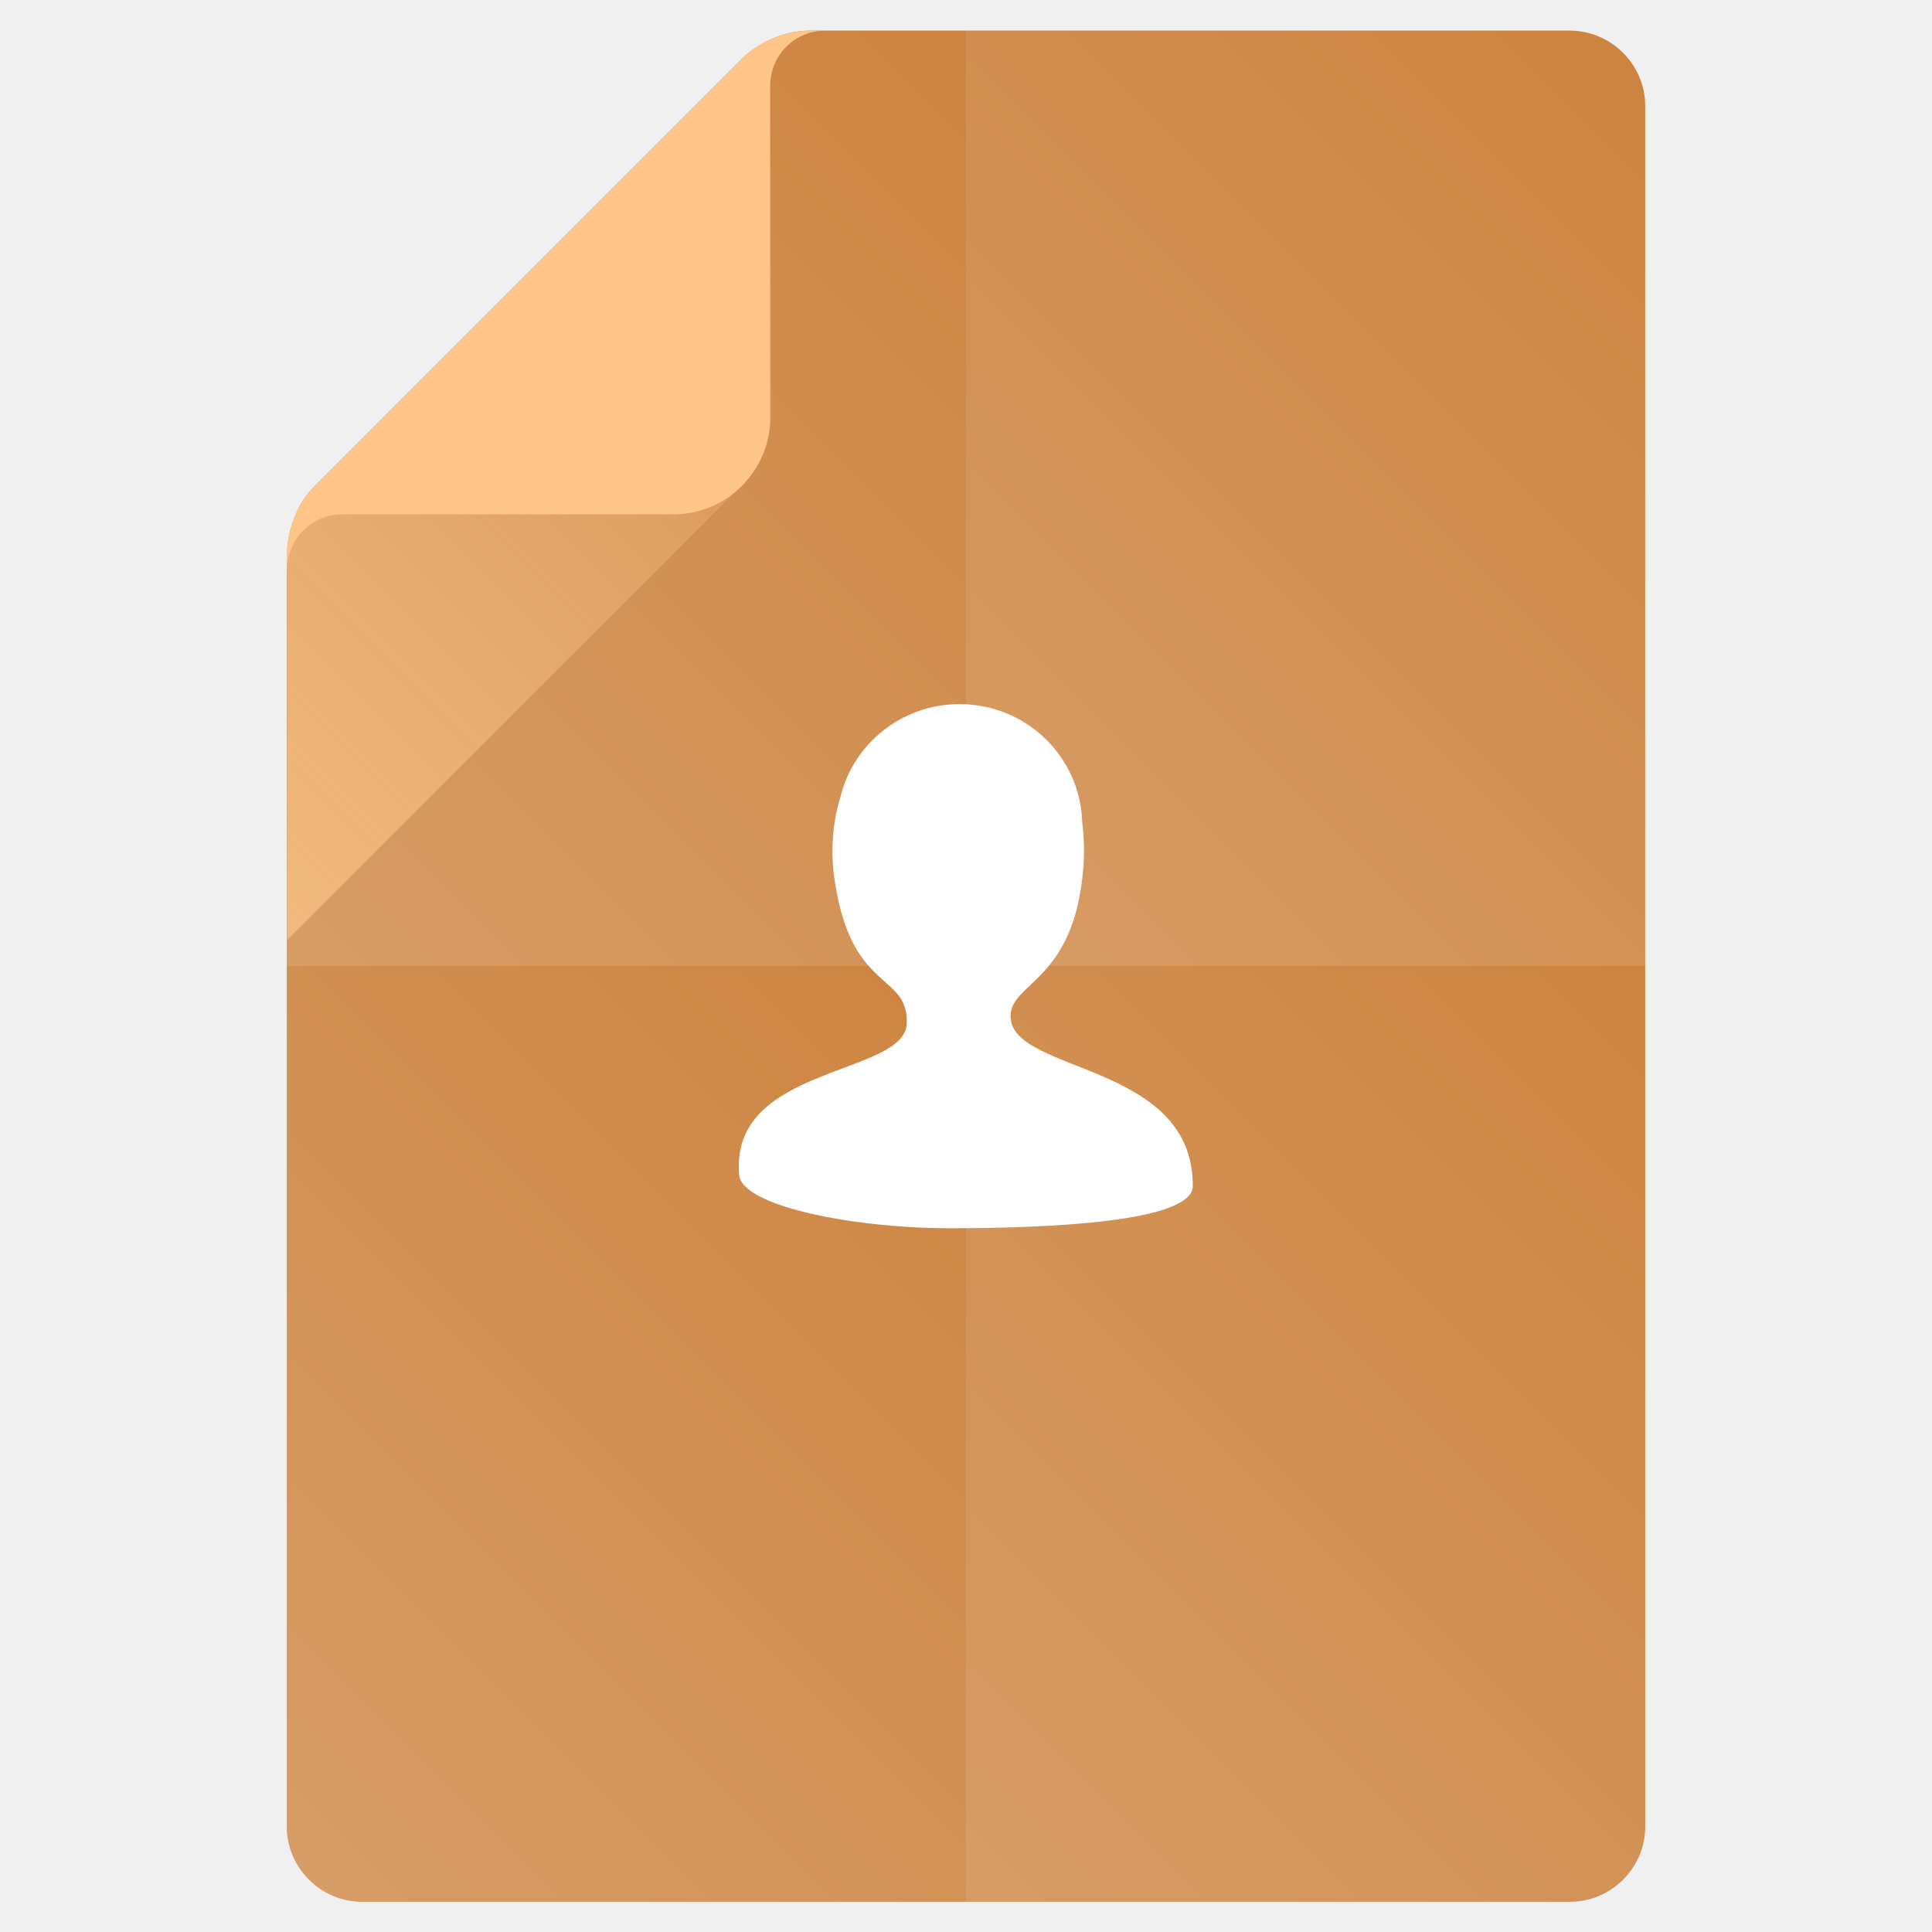
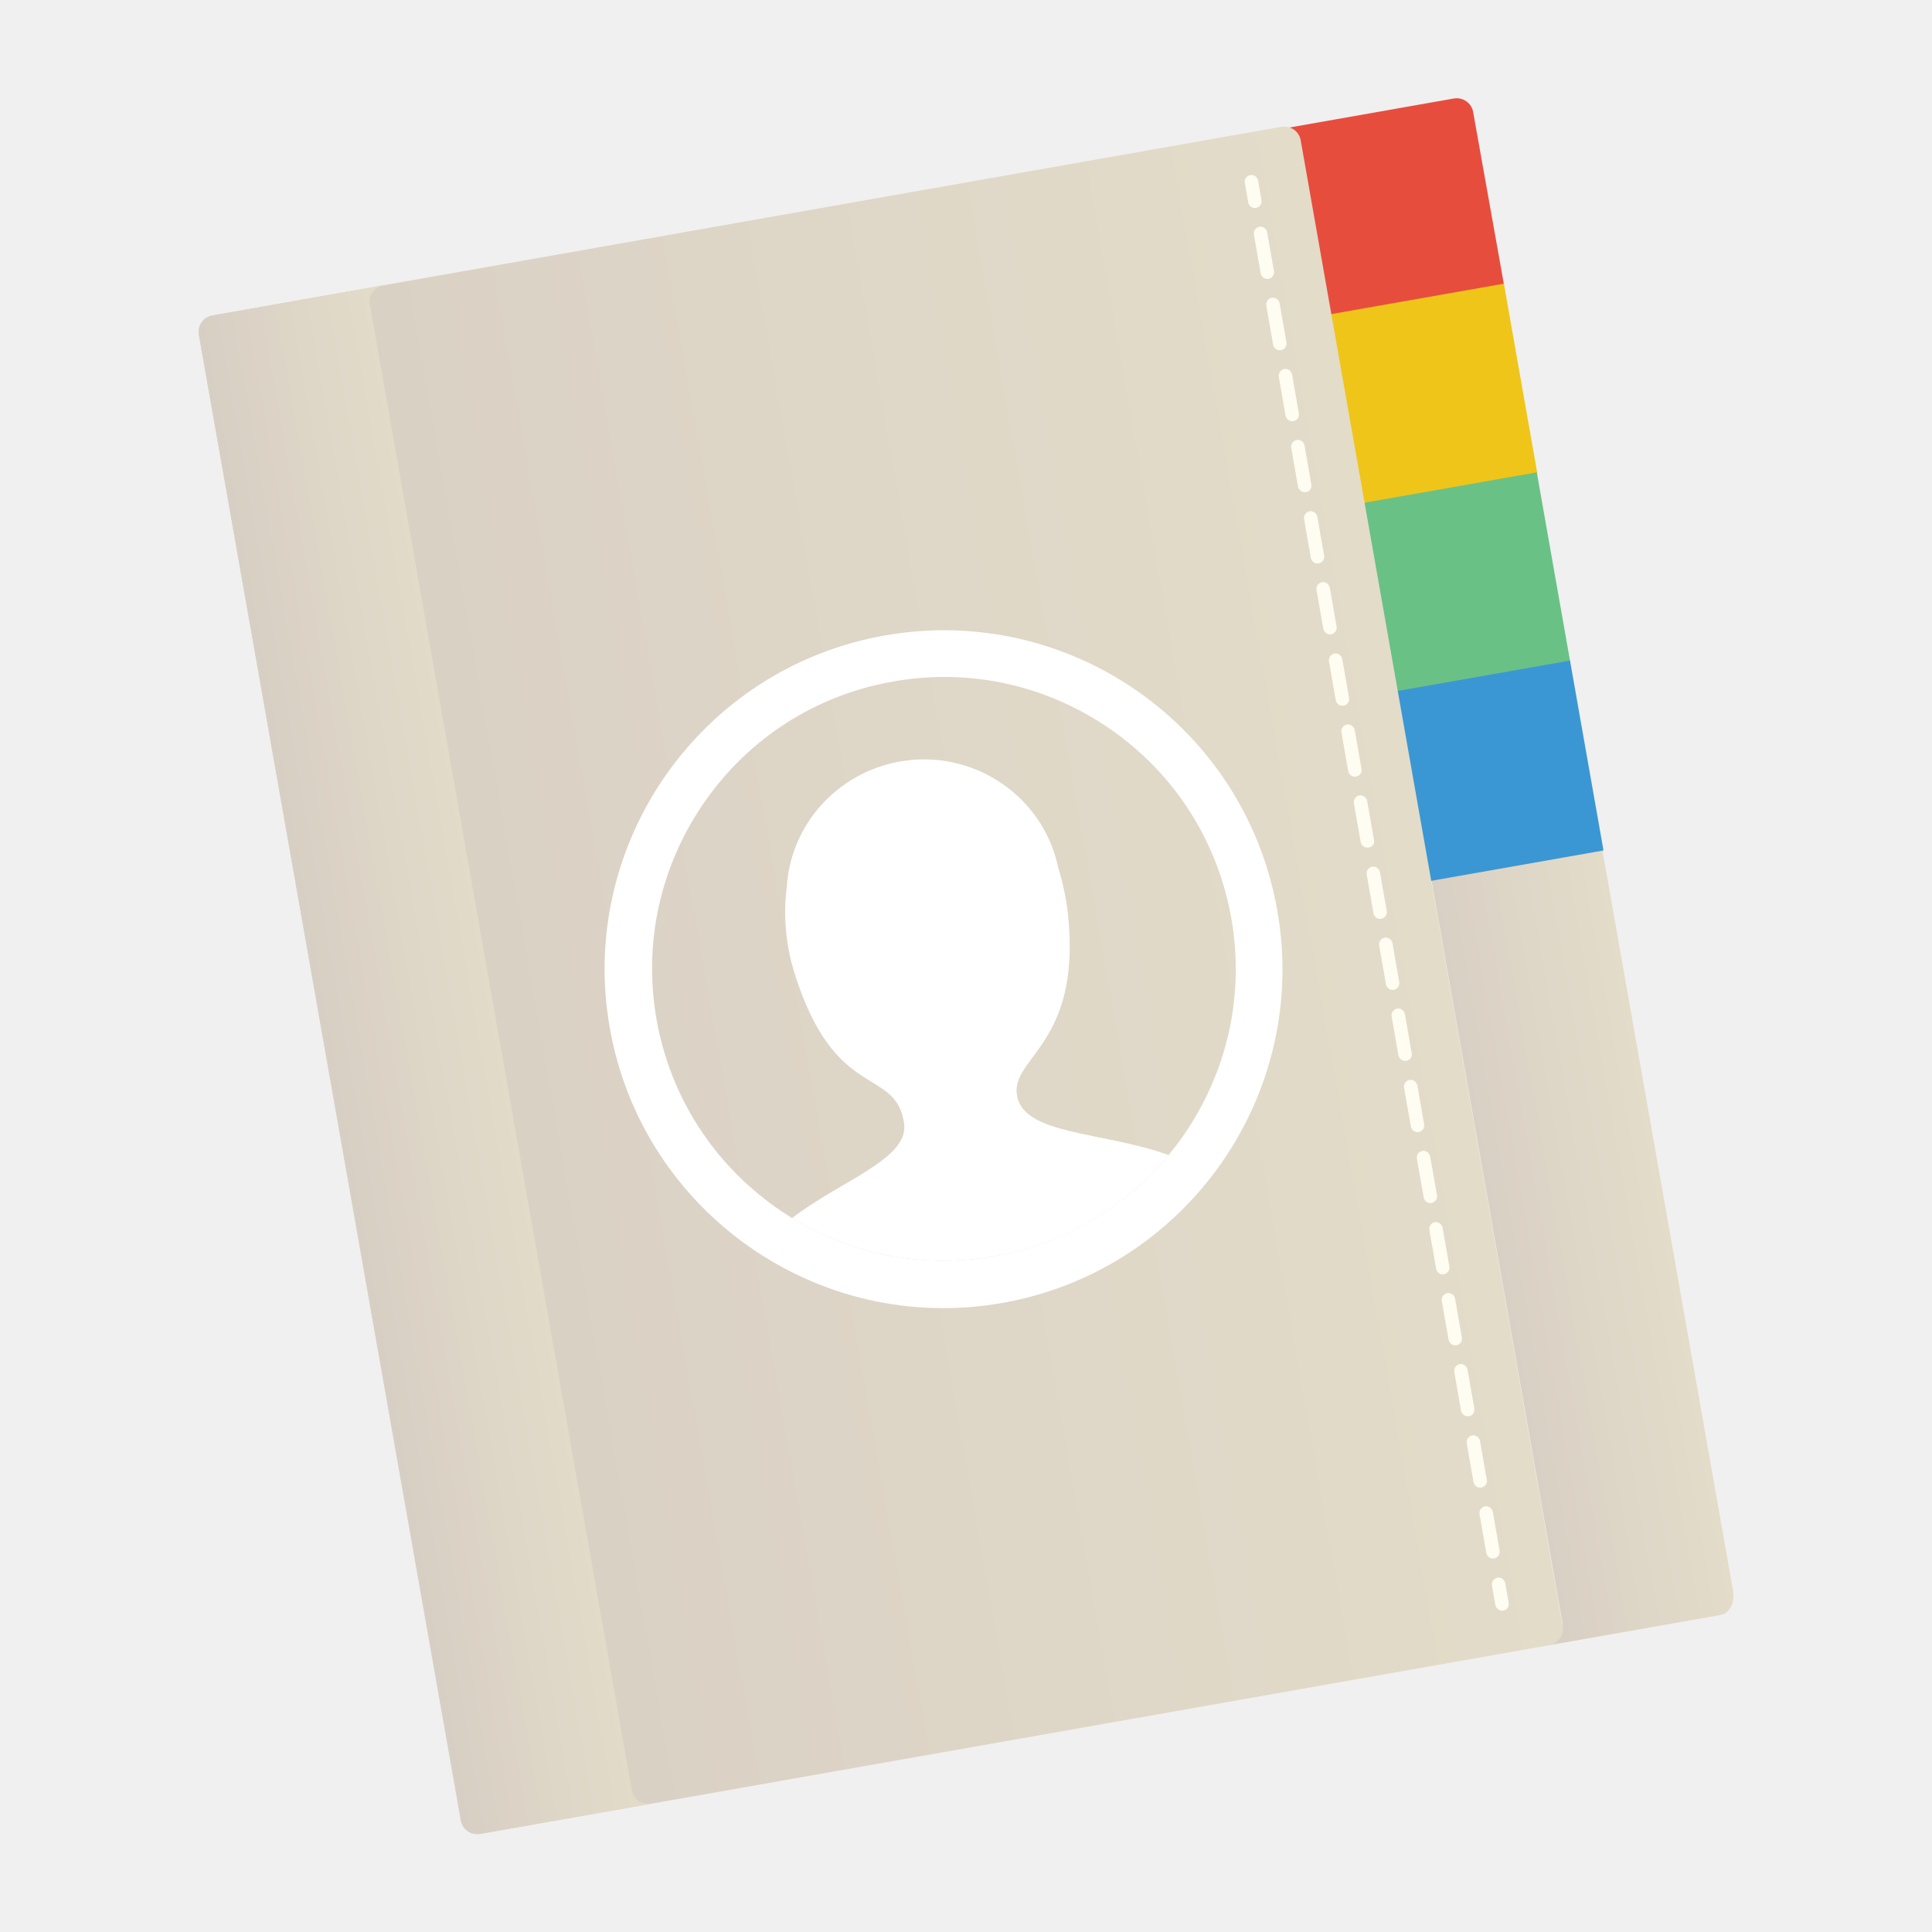
<svg xmlns="http://www.w3.org/2000/svg" version="1.1" id="Layer_1" x="0px" y="0px" viewBox="0 0 512 512" enable-background="new 0 0 512 512" xml:space="preserve">
  <g>
    <g>
-       <path fill="#CD8440" d="M415.9,8.1H219h-4.1c-3.7,0-7.3,0.8-10.6,2.3c-2.8,1.3-5.4,2.9-7.6,5.1L83.5,128.7c-2.2,2.2-4,4.7-5.1,7.6    c-1.5,3.3-2.3,6.9-2.3,10.6l-0.1,5.7V484c0,11,9,20,20,20H416c11,0,20-9,20-20V28.1C436,17.1,427,8.1,415.9,8.1z" />
      <g>
-         <linearGradient id="SVGID_1_" gradientUnits="userSpaceOnUse" x1="76.196" y1="-128.553" x2="255.161" y2="-307.518" gradientTransform="matrix(1.1953 0 0 1.1953 0 424.6939)">
-           <stop offset="0" style="stop-color:#FFFFFF;stop-opacity:0.2" />
-           <stop offset="1" style="stop-color:#FFFFFF;stop-opacity:0" />
+         <linearGradient id="SVGID_1_" gradientUnits="userSpaceOnUse" x1="376.963" y1="179.883" x2="427.405" y2="179.883" gradientTransform="matrix(0.9848 -0.1736 -0.1736 -0.9848 48.3431 552.5647)">
+           <stop offset="0" style="stop-color:#D8CFC4" />
+           <stop offset="1" style="stop-color:#E3DCC9" />
        </linearGradient>
-         <path fill="url(#SVGID_1_)" d="M256,256V8.1h-37h-4.1c-3.7,0-7.3,0.8-10.6,2.3c-2.8,1.3-5.4,2.9-7.6,5.1L83.5,128.7     c-2.2,2.2-4,4.7-5.1,7.6c-1.5,3.3-2.3,6.9-2.3,10.6l-0.1,5.7V256H256z" />
-         <linearGradient id="SVGID_2_" gradientUnits="userSpaceOnUse" x1="199.967" y1="-155.301" x2="374.051" y2="-329.386" gradientTransform="matrix(1.1953 0 0 1.1953 0 424.6939)">
-           <stop offset="0" style="stop-color:#FFFFFF;stop-opacity:0.2" />
-           <stop offset="1" style="stop-color:#FFFFFF;stop-opacity:0" />
-         </linearGradient>
-         <path fill="url(#SVGID_2_)" d="M415.9,8.1H256V256h180V28.1C436,17.1,427,8.1,415.9,8.1z" />
-         <linearGradient id="SVGID_3_" gradientUnits="userSpaceOnUse" x1="54.302" y1="47.185" x2="228.377" y2="-126.891" gradientTransform="matrix(1.1953 0 0 1.1953 0 424.6939)">
-           <stop offset="0" style="stop-color:#FFFFFF;stop-opacity:0.2" />
-           <stop offset="1" style="stop-color:#FFFFFF;stop-opacity:0" />
-         </linearGradient>
-         <path fill="url(#SVGID_3_)" d="M76,484c0,11,9,20,20,20h160V256H76V484z" />
-         <linearGradient id="SVGID_4_" gradientUnits="userSpaceOnUse" x1="197.487" y1="49.63" x2="376.452" y2="-129.336" gradientTransform="matrix(1.1953 0 0 1.1953 0 424.6939)">
-           <stop offset="0" style="stop-color:#FFFFFF;stop-opacity:0.2" />
-           <stop offset="1" style="stop-color:#FFFFFF;stop-opacity:0" />
-         </linearGradient>
-         <path fill="url(#SVGID_4_)" d="M256,256V504h159.9c11,0,20-9,20-20V256H256z" />
+         <path fill="url(#SVGID_1_)" d="M414,429.7c0.5,3-1,5.8-3.4,6.3l45.3-8c2.4-0.4,3.9-3.2,3.4-6.3l-43.5-246.6l-45.3,8L414,429.7z" />
+         <g>
+           <path fill="#E74D3D" d="M398.6,75.6l-50.3,8.9l-8.9-50.3l45.9-8.1c2.4-0.4,4.7,1.2,5.1,3.6L398.6,75.6z" />
+           <rect x="352.2" y="79.3" transform="matrix(-0.9848 0.1736 -0.1736 -0.9848 768.0285 142.4528)" fill="#F0C519" width="51.1" height="51.1" />
+           <rect x="361.1" y="129.2" transform="matrix(-0.9848 0.1736 -0.1736 -0.9848 794.1791 240.0481)" fill="#69C186" width="51.1" height="51.1" />
+           <rect x="369.9" y="179.2" transform="matrix(-0.9848 0.1736 -0.1736 -0.9848 820.3297 337.6434)" fill="#3B97D3" width="51.1" height="51.1" />
+         </g>
      </g>
-       <linearGradient id="SVGID_5_" gradientUnits="userSpaceOnUse" x1="80.204" y1="-572.949" x2="387.166" y2="-879.911" gradientTransform="matrix(0.5977 0 0 0.5977 0 563.3214)">
-         <stop offset="0" style="stop-color:#FDC688" />
-         <stop offset="1" style="stop-color:#FDC688;stop-opacity:0" />
+       <linearGradient id="SVGID_2_" gradientUnits="userSpaceOnUse" x1="84.833" y1="256.224" x2="381.405" y2="256.224" gradientTransform="matrix(0.9848 -0.1736 -0.1736 -0.9848 48.3431 552.5647)">
+         <stop offset="0" style="stop-color:#D8CFC4" />
+         <stop offset="1" style="stop-color:#E3DCC9" />
      </linearGradient>
-       <path opacity="0.7" fill="url(#SVGID_5_)" enable-background="new    " d="M196.7,15.7L83.5,128.9c-2.2,2.2-4,4.7-5.1,7.6    c-1.5,3.3-2.3,6.9-2.3,10.6v102l120.6-120.6c4.9-4.9,7.6-11.3,7.6-18.1v-100C201.5,11.7,198.9,13.5,196.7,15.7z" />
-       <path fill="#FDC688" d="M214.9,8.1c-3.7,0-7.3,0.8-10.6,2.3c-2.8,1.3-5.4,2.9-7.6,5.1L83.5,128.7c-2.2,2.2-4,4.7-5.1,7.6    c-1.5,3.3-2.3,6.9-2.3,10.6v4.1c0-8.2,6.5-14.7,14.7-14.7h87.7c14.1,0,25.6-11.5,25.6-25.6V22.8c0-8.2,6.5-14.7,14.7-14.7    C218.9,8.1,214.9,8.1,214.9,8.1z" />
+       <path fill="url(#SVGID_2_)" d="M410.6,436l-283.3,50c-2.4,0.4-4.7-1.2-5.1-3.6L52.7,88.7c-0.4-2.4,1.2-4.7,3.6-5.1l283.3-50    c2.4-0.4,4.7,1.2,5.1,3.6l69.4,393.7C414.6,433.2,413,435.5,410.6,436z" />
+       <linearGradient id="SVGID_3_" gradientUnits="userSpaceOnUse" x1="84.833" y1="256.224" x2="135.275" y2="256.224" gradientTransform="matrix(0.9848 -0.1736 -0.1736 -0.9848 48.3431 552.5647)">
+         <stop offset="0" style="stop-color:#D8CFC4" />
+         <stop offset="1" style="stop-color:#E3DCC9" />
+       </linearGradient>
+       <path fill="url(#SVGID_3_)" d="M167.4,474.3l-34.7-196.8L98,80.7c-0.4-2.4,1.2-4.7,3.6-5.1l-45.3,8c-2.4,0.4-4,2.7-3.6,5.1    l69.4,393.7c0.4,2.4,2.7,4,5.1,3.6l45.3-8C170.1,478.4,167.8,476.8,167.4,474.3z" />
+       <g>
+         <g>
+           <path fill="#FFFCF1" d="M332.9,55.1c-1,0.2-1.9-0.5-2.1-1.4l-0.9-5.2c-0.2-1,0.5-1.9,1.4-2.1c1-0.2,1.9,0.5,2.1,1.4l0.9,5.2      C334.5,54,333.8,54.9,332.9,55.1z" />
+         </g>
+         <g>
+           <path fill="#FFFCF1" d="M396,413c-1,0.2-1.9-0.5-2.1-1.4l-1.8-10.3c-0.2-1,0.5-1.9,1.4-2.1c1-0.2,1.9,0.5,2.1,1.4l1.8,10.3      C397.6,411.9,396.9,412.8,396,413z M392.6,394.2c-1,0.2-1.9-0.5-2.1-1.4l-1.8-10.3c-0.2-1,0.5-1.9,1.4-2.1      c1-0.2,1.9,0.5,2.1,1.4l1.8,10.3C394.3,393.1,393.6,394,392.6,394.2z M389.3,375.3c-1,0.2-1.9-0.5-2.1-1.4l-1.8-10.3      c-0.2-1,0.5-1.9,1.4-2.1c1-0.2,1.9,0.5,2.1,1.4l1.8,10.3C390.9,374.2,390.3,375.2,389.3,375.3z M386,356.5      c-1,0.2-1.9-0.5-2.1-1.4l-1.8-10.3c-0.2-1,0.5-1.9,1.4-2.1c1-0.2,1.9,0.5,2.1,1.4l1.8,10.3C387.6,355.4,387,356.3,386,356.5z       M382.7,337.7c-1,0.2-1.9-0.5-2.1-1.4l-1.8-10.3c-0.2-1,0.5-1.9,1.4-2.1s1.9,0.5,2.1,1.4l1.8,10.3      C384.3,336.6,383.6,337.5,382.7,337.7z M379.4,318.8c-1,0.2-1.9-0.5-2.1-1.4l-1.8-10.3c-0.2-1,0.5-1.9,1.4-2.1s1.9,0.5,2.1,1.4      l1.8,10.3C381,317.7,380.3,318.6,379.4,318.8z M376,300c-1,0.2-1.9-0.5-2.1-1.4l-1.8-10.3c-0.2-1,0.5-1.9,1.4-2.1      c1-0.2,1.9,0.5,2.1,1.4l1.8,10.3C377.6,298.9,377,299.8,376,300z M372.7,281.1c-1,0.2-1.9-0.5-2.1-1.4l-1.8-10.3      c-0.2-1,0.5-1.9,1.4-2.1c1-0.2,1.9,0.5,2.1,1.4l1.8,10.3C374.3,280.1,373.7,281,372.7,281.1z M369.4,262.3      c-1,0.2-1.9-0.5-2.1-1.4l-1.8-10.3c-0.2-1,0.5-1.9,1.4-2.1c1-0.2,1.9,0.5,2.1,1.4l1.8,10.3C371,261.2,370.4,262.1,369.4,262.3z       M366.1,243.5c-1,0.2-1.9-0.5-2.1-1.4l-1.8-10.3c-0.2-1,0.5-1.9,1.4-2.1c1-0.2,1.9,0.5,2.1,1.4l1.8,10.3      C367.7,242.4,367,243.3,366.1,243.5z M362.7,224.6c-1,0.2-1.9-0.5-2.1-1.4l-1.8-10.3c-0.2-1,0.5-1.9,1.4-2.1s1.9,0.5,2.1,1.4      l1.8,10.3C364.4,223.5,363.7,224.5,362.7,224.6z M359.4,205.8c-1,0.2-1.9-0.5-2.1-1.4l-1.8-10.3c-0.2-1,0.5-1.9,1.4-2.1      s1.9,0.5,2.1,1.4l1.8,10.3C361,204.7,360.4,205.6,359.4,205.8z M356.1,187c-1,0.2-1.9-0.5-2.1-1.4l-1.8-10.3      c-0.2-1,0.5-1.9,1.4-2.1c1-0.2,1.9,0.5,2.1,1.4l1.8,10.3C357.7,185.9,357.1,186.8,356.1,187z M352.8,168.1      c-1,0.2-1.9-0.5-2.1-1.4l-1.8-10.3c-0.2-1,0.5-1.9,1.4-2.1c1-0.2,1.9,0.5,2.1,1.4l1.8,10.3C354.4,167,353.7,167.9,352.8,168.1z       M349.5,149.3c-1,0.2-1.9-0.5-2.1-1.4l-1.8-10.3c-0.2-1,0.5-1.9,1.4-2.1c1-0.2,1.9,0.5,2.1,1.4l1.8,10.3      C351.1,148.2,350.4,149.1,349.5,149.3z M346.1,130.4c-1,0.2-1.9-0.5-2.1-1.4l-1.8-10.3c-0.2-1,0.5-1.9,1.4-2.1      c1-0.2,1.9,0.5,2.1,1.4l1.8,10.3C347.7,129.3,347.1,130.3,346.1,130.4z M342.8,111.6c-1,0.2-1.9-0.5-2.1-1.4l-1.8-10.3      c-0.2-1,0.5-1.9,1.4-2.1c1-0.2,1.9,0.5,2.1,1.4l1.8,10.3C344.4,110.5,343.8,111.4,342.8,111.6z M339.5,92.8      c-1,0.2-1.9-0.5-2.1-1.4L335.6,81c-0.2-1,0.5-1.9,1.4-2.1s1.9,0.5,2.1,1.4l1.8,10.3C341.1,91.7,340.5,92.6,339.5,92.8z       M336.2,73.9c-1,0.2-1.9-0.5-2.1-1.4l-1.8-10.3c-0.2-1,0.5-1.9,1.4-2.1c1-0.2,1.9,0.5,2.1,1.4l1.8,10.3      C337.8,72.8,337.1,73.7,336.2,73.9z" />
+         </g>
+         <g>
+           <path fill="#FFFCF1" d="M398.4,426.8c-1,0.2-1.9-0.5-2.1-1.4l-0.9-5.2c-0.2-1,0.5-1.9,1.4-2.1c1-0.2,1.9,0.5,2.1,1.4l0.9,5.2      C400,425.7,399.4,426.7,398.4,426.8z" />
+         </g>
+       </g>
    </g>
-     <path id="path212" fill="#FFFFFF" d="M267.8,269.2c0.2-9,17-9.2,19.3-39.4c0.3-3.7,0.2-7.9-0.3-12c-0.6-17.4-14.9-31.2-32.5-31.2   c-15.3,0-28.2,10.5-31.6,24.7c-2.2,7-2.4,14.4-1.8,19.8c4,32.5,19.8,26.2,19.4,40.1c-0.5,14-47.1,11-44.4,40.2   c0.8,8.3,30.5,14.1,55.8,14.1c26.7,0,64.4-1.7,64.4-11.2C316.2,281.2,267.6,284.6,267.8,269.2" />
+     <g>
+       <path fill="#FFFFFF" d="M236.7,180.6c20.4-3.6,40.9,1,57.8,12.8s28.2,29.6,31.8,49.9s-1,40.9-12.8,57.8    c-11.9,16.9-29.6,28.2-49.9,31.8c-20.4,3.6-40.9-1-57.8-12.8c-16.9-11.9-28.2-29.6-31.8-49.9s1-40.9,12.8-57.8    S216.3,184.2,236.7,180.6 M234.5,168.4c-48.8,8.6-81.5,55.2-72.9,104c8.6,48.8,55.2,81.5,104,72.9c48.8-8.6,81.5-55.2,72.9-104    C329.9,192.4,283.4,159.8,234.5,168.4L234.5,168.4z" />
+       <path fill="#FFFFFF" d="M269.5,290.2c-1.6-10,16.9-13.4,13.6-47.2c-0.4-4.1-1.3-8.7-2.7-13.2c-4-18.9-22.5-31.4-41.9-28    c-16.9,3-29.1,17.1-30,33.4c-1.1,8.1,0.1,16.3,1.9,22.2c10.8,35.1,27,25,29.2,40.4c1.3,9.3-16.8,15.1-29.7,25    c16.1,9.8,34.9,13.4,53.7,10.1c18.3-3.2,34.4-12.7,46.1-26.8C292.3,299.8,271.2,300.9,269.5,290.2z" />
+     </g>
  </g>
</svg>
